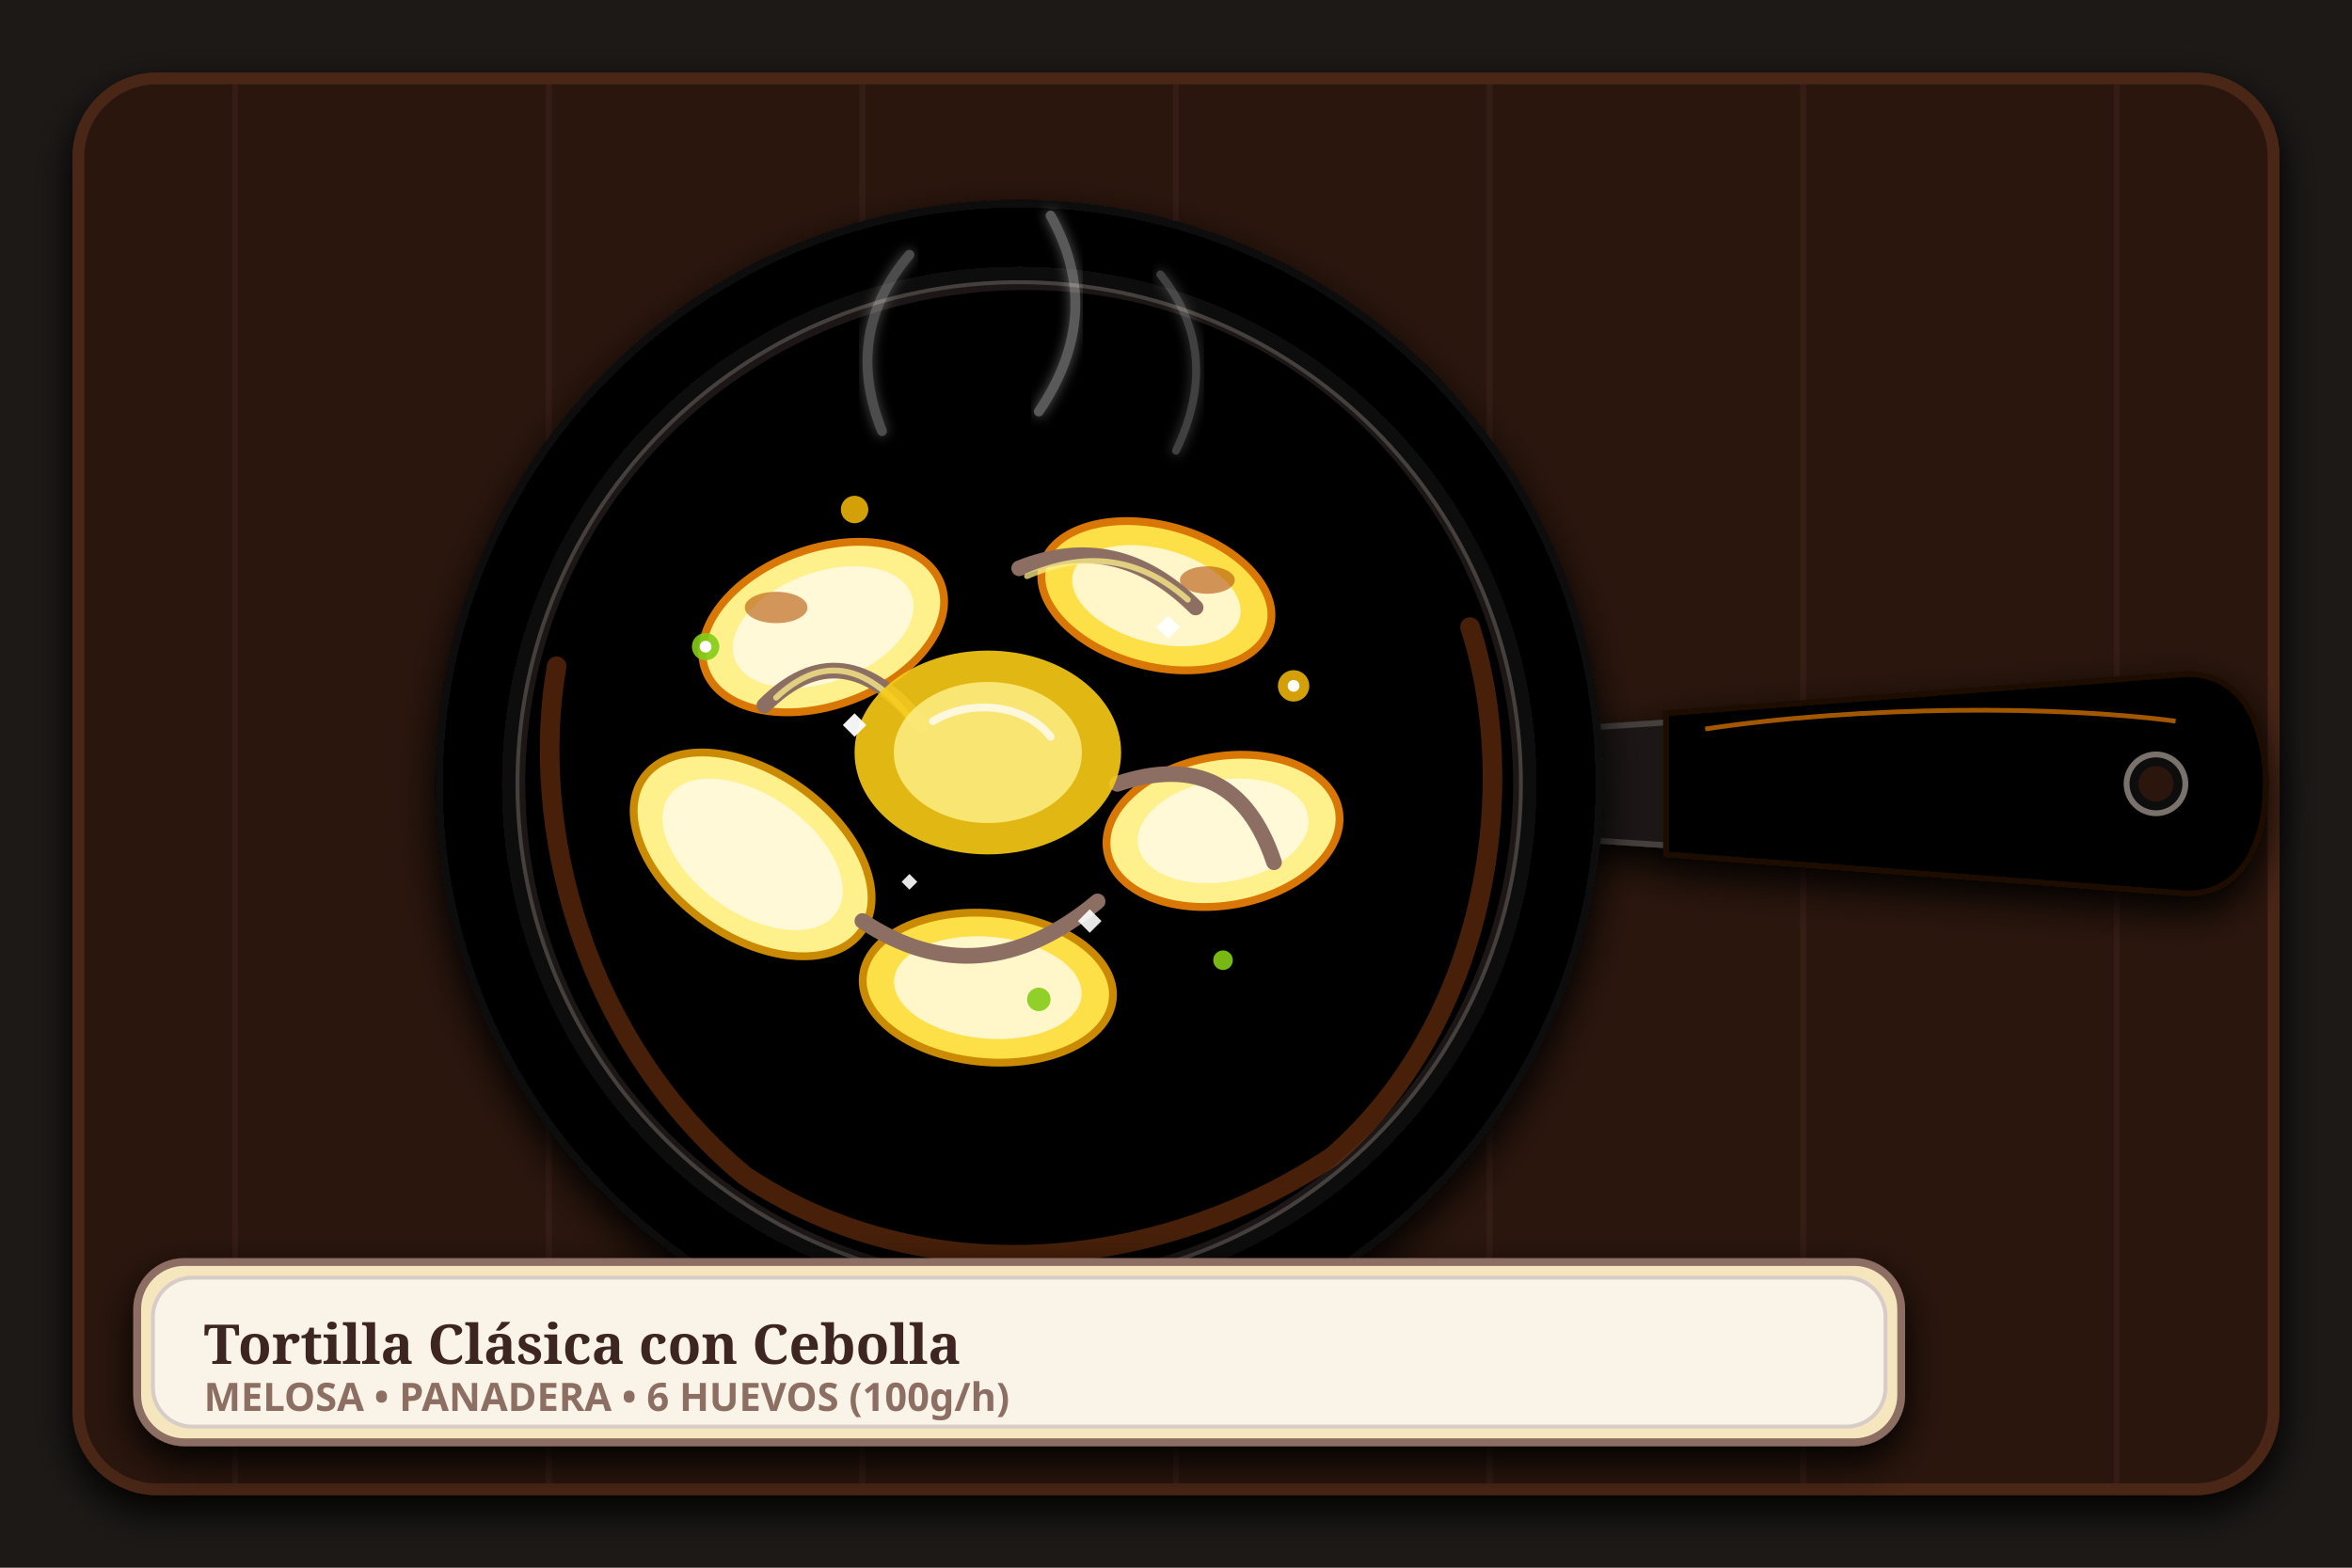
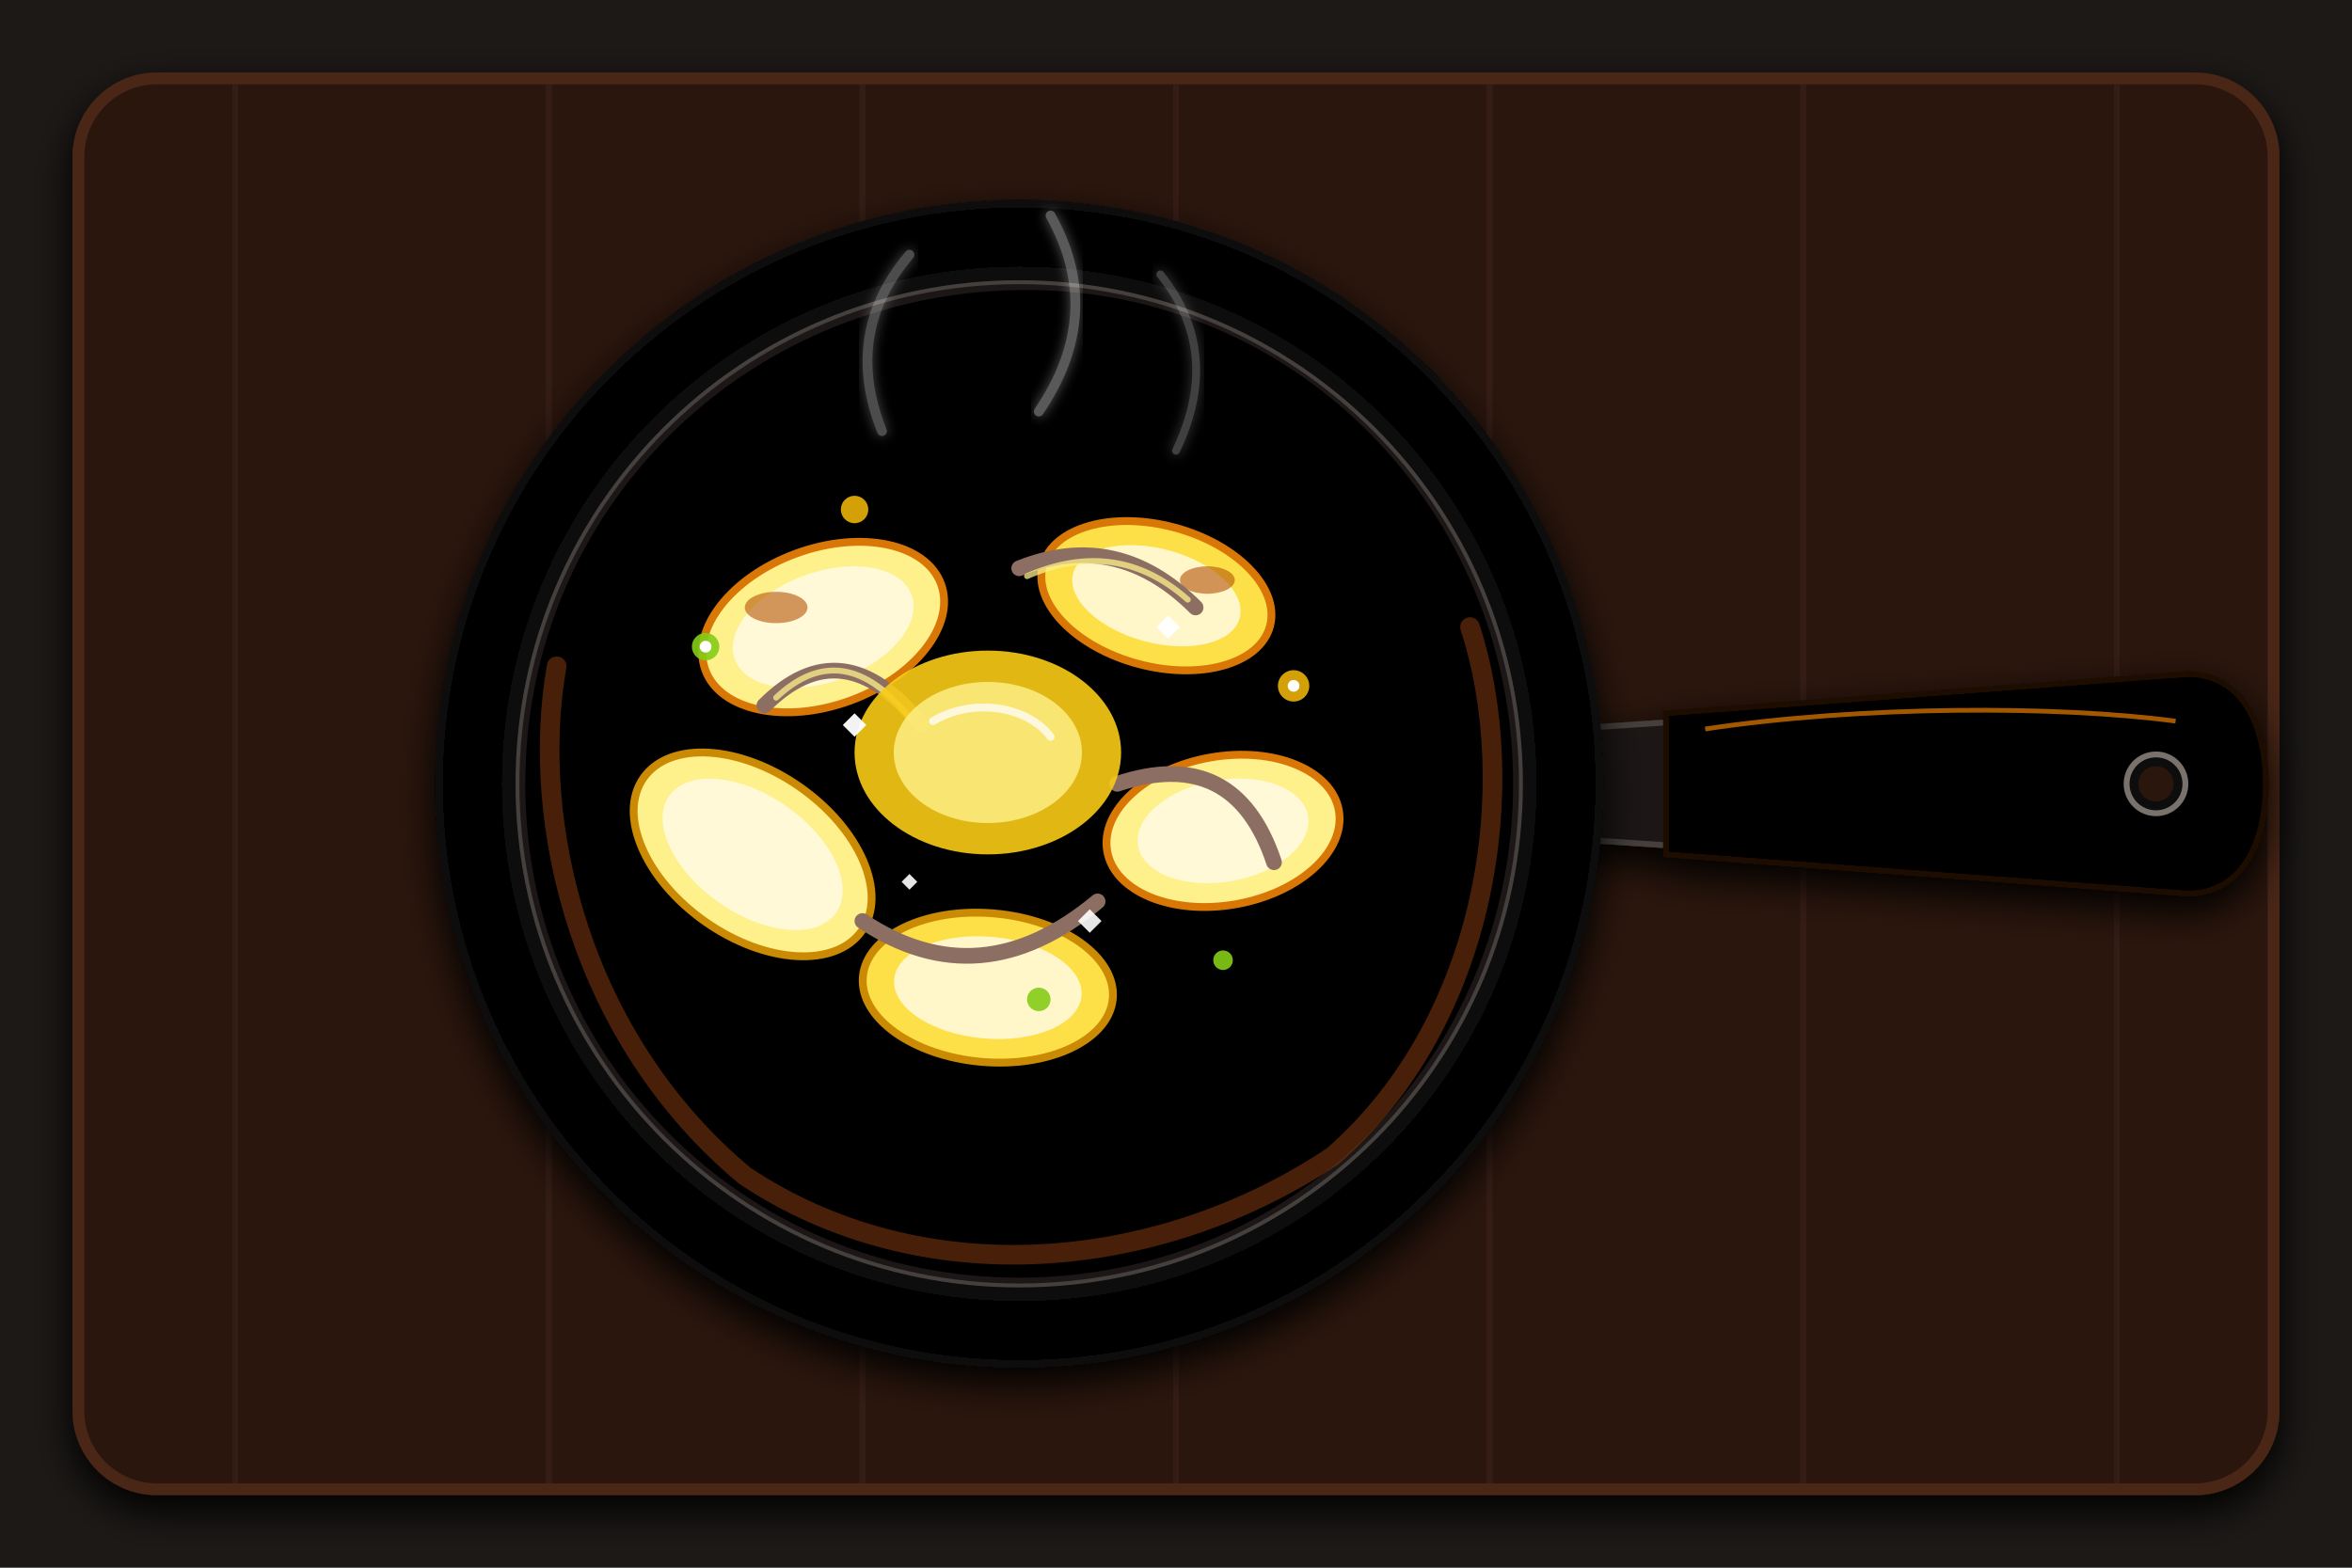
- <svg xmlns="http://www.w3.org/2000/svg" viewBox="0 0 600 400" width="600" height="400" fill="none" role="img" aria-label="Tortilla Clásica con Cebolla">
+ <svg xmlns="http://www.w3.org/2000/svg" viewBox="0 0 600 400" width="600" height="400" fill="none" role="img" focusable="false" preserveAspectRatio="xMidYMid meet" aria-labelledby="con-cebolla_title con-cebolla_desc">
  <defs>
    <filter id="con-cebolla_panShadow" x="-30%" y="-30%" width="160%" height="160%">
      <feDropShadow dx="0" dy="12" stdDeviation="14" floodColor="#0A0500" floodOpacity="0.65" />
      <feDropShadow dx="0" dy="4" stdDeviation="5" floodColor="#000000" floodOpacity="0.45" />
    </filter>
    <filter id="con-cebolla_foodGloss" x="-20%" y="-20%" width="140%" height="140%">
      <feGaussianBlur stdDeviation="1.5" result="blur" />
      <feComposite in="SourceGraphic" in2="blur" operator="over" />
    </filter>
    <filter id="con-cebolla_lavaGlow" x="-30%" y="-30%" width="160%" height="160%">
      <feGaussianBlur stdDeviation="4" result="blur" />
      <feMerge>
        <feMergeNode in="blur" />
        <feMergeNode in="SourceGraphic" />
      </feMerge>
    </filter>
    <radialGradient id="con-cebolla_ironFlange" cx="42%" cy="38%" r="62%">
      <stop offset="0%" stopColor="#44403C" />
      <stop offset="45%" stopColor="#292524" />
      <stop offset="85%" stopColor="#1C1917" />
      <stop offset="100%" stopColor="#0C0A09" />
    </radialGradient>
    <linearGradient id="con-cebolla_ironRimBevel" x1="0%" y1="0%" x2="100%" y2="100%">
      <stop offset="0%" stopColor="#78716C" />
      <stop offset="25%" stopColor="#44403C" />
      <stop offset="70%" stopColor="#1C1917" />
      <stop offset="100%" stopColor="#292524" />
    </linearGradient>
    <linearGradient id="con-cebolla_woodHandle" x1="0%" y1="0%" x2="0%" y2="100%">
      <stop offset="0%" stopColor="#A16207" />
      <stop offset="35%" stopColor="#78350F" />
      <stop offset="70%" stopColor="#451A03" />
      <stop offset="100%" stopColor="#1C0A00" />
    </linearGradient>
    <radialGradient id="con-cebolla_tortillaBase" cx="44%" cy="40%" r="60%">
      <stop offset="0%" stopColor="#FEF08A" />
      <stop offset="45%" stopColor="#FACC15" />
      <stop offset="82%" stopColor="#D97706" />
      <stop offset="100%" stopColor="#92400E" />
    </radialGradient>
    <radialGradient id="con-cebolla_toastedSpot" cx="40%" cy="40%" r="60%">
      <stop offset="0%" stopColor="#D97706" stopOpacity="0.85" />
      <stop offset="60%" stopColor="#92400E" stopOpacity="0.75" />
      <stop offset="100%" stopColor="#451A03" stopOpacity="0" />
    </radialGradient>
    <radialGradient id="con-cebolla_runnyPool" cx="40%" cy="35%" r="65%">
      <stop offset="0%" stopColor="#FFFDE7" />
      <stop offset="20%" stopColor="#FFC800" />
      <stop offset="65%" stopColor="#FF8A00" />
      <stop offset="90%" stopColor="#E65100" />
      <stop offset="100%" stopColor="#B45309" />
    </radialGradient>
  </defs>
  <rect width="600" height="400" fill="#1C1917" />
  <g filter="url(#con-cebolla_panShadow)">
    <rect x="20" y="20" width="560" height="360" rx="20" fill="#2A1810" stroke="#4A2818" stroke-width="3" />
    <path d="M 60 20 L 60 380 M 140 20 L 140 380 M 220 20 L 220 380 M 300 20 L 300 380 M 380 20 L 380 380 M 460 20 L 460 380 M 540 20 L 540 380" stroke="#4A2818" stroke-width="1.5" opacity="0.35" />
  </g>
-   <g class="">
+   <g>
    <g filter="url(#con-cebolla_panShadow)">
      <path d="M 370 188 L 430 184 L 430 216 L 370 212 Z" fill="#1C1917" stroke="#44403C" stroke-width="1.5" />
      <circle cx="395" cy="194" r="3" fill="#57534E" />
      <circle cx="395" cy="206" r="3" fill="#57534E" />
      <path d="M 425 182 L 558 172 C 572 172 578 185 578 200 C 578 215 572 228 558 228 L 425 218 Z" fill="url(#con-cebolla_woodHandle)" stroke="#1C0A00" stroke-width="1.5" />
      <path d="M 435 186 C 475 180 525 180 555 184" stroke="#D97706" stroke-width="1.2" fill="none" opacity="0.75" />
      <circle cx="550" cy="200" r="7.5" fill="#0C0A09" stroke="#78716C" stroke-width="1.5" />
      <circle cx="550" cy="200" r="4.5" fill="#2A1810" />
    </g>
    <g filter="url(#con-cebolla_panShadow)">
      <circle cx="260" cy="200" r="148" fill="url(#con-cebolla_ironRimBevel)" stroke="#0C0A09" stroke-width="2" />
      <circle cx="260" cy="200" r="142" fill="url(#con-cebolla_ironFlange)" />
      <circle cx="260" cy="200" r="132" fill="#0C0A09" />
      <circle cx="260" cy="200" r="128" fill="#1C1917" stroke="#44403C" stroke-width="1" />
    </g>
    <g>
      <path d="M 260 74 C 330 73 386 130 386 200 C 386 270 330 326 260 326 C 190 326 134 270 134 200 C 134 130 190 75 260 74 Z" fill="url(#con-cebolla_tortillaBase)" />
      <ellipse cx="225" cy="165" rx="55" ry="36" fill="url(#con-cebolla_toastedSpot)" transform="rotate(-15 225 165)" />
      <ellipse cx="305" cy="235" rx="58" ry="38" fill="url(#con-cebolla_toastedSpot)" transform="rotate(25 305 235)" />
      <ellipse cx="205" cy="245" rx="42" ry="26" fill="url(#con-cebolla_toastedSpot)" transform="rotate(-30 205 245)" />
      <ellipse cx="310" cy="150" rx="38" ry="24" fill="url(#con-cebolla_toastedSpot)" transform="rotate(10 310 150)" />
      <path d="M 142 170 C 135 210 148 265 190 300 C 235 330 295 325 340 295 C 380 260 388 200 375 160" stroke="#78350F" stroke-width="5" fill="none" opacity="0.6" stroke-linecap="round" />
      <g id="con-cebolla_panadera">
        <ellipse cx="210" cy="160" rx="32" ry="20" fill="#FEF08A" stroke="#D97706" stroke-width="2" transform="rotate(-20 210 160)" />
        <ellipse cx="210" cy="160" rx="24" ry="14" fill="#FFFBEB" opacity="0.8" transform="rotate(-20 210 160)" />
        <ellipse cx="198" cy="155" rx="8" ry="4" fill="#B45309" opacity="0.6" />
        <ellipse cx="295" cy="152" rx="30" ry="18" fill="#FDE047" stroke="#D97706" stroke-width="2" transform="rotate(15 295 152)" />
        <ellipse cx="295" cy="152" rx="22" ry="12" fill="#FFFBEB" opacity="0.8" transform="rotate(15 295 152)" />
        <ellipse cx="308" cy="148" rx="7" ry="3.5" fill="#B45309" opacity="0.6" />
        <ellipse cx="192" cy="218" rx="34" ry="21" fill="#FEF08A" stroke="#CA8A04" stroke-width="2" transform="rotate(35 192 218)" />
        <ellipse cx="192" cy="218" rx="26" ry="15" fill="#FFFBEB" opacity="0.8" transform="rotate(35 192 218)" />
        <ellipse cx="312" cy="212" rx="30" ry="19" fill="#FEF08A" stroke="#D97706" stroke-width="2" transform="rotate(-10 312 212)" />
        <ellipse cx="312" cy="212" rx="22" ry="13" fill="#FFFBEB" opacity="0.8" transform="rotate(-10 312 212)" />
        <ellipse cx="252" cy="252" rx="32" ry="19" fill="#FDE047" stroke="#CA8A04" stroke-width="2" transform="rotate(5 252 252)" />
        <ellipse cx="252" cy="252" rx="24" ry="13" fill="#FFFBEB" opacity="0.8" transform="rotate(5 252 252)" />
      </g>
      <g id="con-cebolla_onion" stroke="#8D6E63" stroke-width="4" fill="none" stroke-linecap="round">
        <path d="M 195 180 Q 215 160 235 185" />
        <path d="M 260 145 Q 285 135 305 155" />
        <path d="M 220 235 Q 250 255 280 230" />
        <path d="M 285 200 Q 315 190 325 220" />
      </g>
      <g stroke="#FEF08A" stroke-width="1.5" fill="none" stroke-linecap="round" opacity="0.75">
        <path d="M 198 178 Q 215 162 232 183" />
        <path d="M 262 147 Q 285 137 303 153" />
      </g>
      <g>
        <ellipse cx="252" cy="192" rx="34" ry="26" fill="#FACC15" opacity="0.9" />
        <ellipse cx="252" cy="192" rx="24" ry="18" fill="#FEF08A" opacity="0.8" />
-         <path class="" d="M 238 184 C 248 178 262 180 268 188" stroke="#FFFFFF" stroke-width="2" stroke-linecap="round" fill="none" opacity="0.75" />
+         <path d="M 238 184 C 248 178 262 180 268 188" stroke="#FFFFFF" stroke-width="2" stroke-linecap="round" fill="none" opacity="0.75" />
      </g>
-       <g class="">
+       <g>
        <circle cx="180" cy="165" r="3.5" fill="#84CC16" opacity="0.9" />
        <circle cx="180" cy="165" r="1.5" fill="#FFFFFF" />
        <circle cx="330" cy="175" r="4" fill="#EAB308" opacity="0.9" />
        <circle cx="330" cy="175" r="1.5" fill="#FFFFFF" />
      </g>
-       <g class="">
+       <g>
        <circle cx="265" cy="255" r="3" fill="#84CC16" opacity="0.9" />
        <circle cx="218" cy="130" r="3.5" fill="#EAB308" opacity="0.9" />
        <circle cx="312" cy="245" r="2.5" fill="#84CC16" opacity="0.9" />
      </g>
      <polygon points="215,185 218,182 221,185 218,188" fill="#FFFFFF" opacity="0.95" />
      <polygon points="295,160 298,157 301,160 298,163" fill="#FFFFFF" opacity="0.95" />
      <polygon points="275,235 278,232 281,235 278,238" fill="#FFFFFF" opacity="0.9" />
      <polygon points="230,225 232,223 234,225 232,227" fill="#FFFFFF" opacity="0.9" />
      <g>
-         <path class="" d="M 225 110 Q 215 85 232 65" stroke="#FFFFFF" stroke-width="2.5" stroke-linecap="round" fill="none" opacity="0.3" filter="url(#con-cebolla_foodGloss)" />
-         <path class="" d="M 265 105 Q 282 80 268 55" stroke="#FFFFFF" stroke-width="2.5" stroke-linecap="round" fill="none" opacity="0.35" filter="url(#con-cebolla_foodGloss)" />
-         <path class="" d="M 300 115 Q 312 90 296 70" stroke="#FFFFFF" stroke-width="2" stroke-linecap="round" fill="none" opacity="0.25" filter="url(#con-cebolla_foodGloss)" />
+         <path d="M 225 110 Q 215 85 232 65" stroke="#FFFFFF" stroke-width="2.5" stroke-linecap="round" fill="none" opacity="0.3" filter="url(#con-cebolla_foodGloss)" />
+         <path d="M 265 105 Q 282 80 268 55" stroke="#FFFFFF" stroke-width="2.5" stroke-linecap="round" fill="none" opacity="0.35" filter="url(#con-cebolla_foodGloss)" />
+         <path d="M 300 115 Q 312 90 296 70" stroke="#FFFFFF" stroke-width="2" stroke-linecap="round" fill="none" opacity="0.25" filter="url(#con-cebolla_foodGloss)" />
      </g>
    </g>
  </g>
-   <g id="con-cebolla_badge" filter="url(#con-cebolla_panShadow)">
-     <rect x="35" y="322" width="450" height="46" rx="12" fill="#F5E6BE" stroke="#8D6E63" stroke-width="2" />
-     <rect x="39" y="326" width="442" height="38" rx="10" fill="#FAF4E8" stroke="#D7CCC8" stroke-width="1" />
-     <text x="52" y="348" fill="#3E2723" font-size="14" font-weight="bold" font-family="Georgia, serif">
-       Tortilla Clásica con Cebolla
-     </text>
-     <text x="52" y="360" fill="#8D6E63" font-size="10" font-weight="bold" font-family="system-ui, sans-serif">
-       MELOSA • PANADERA • 6 HUEVOS (100g/h)
-     </text>
-   </g>
</svg>
